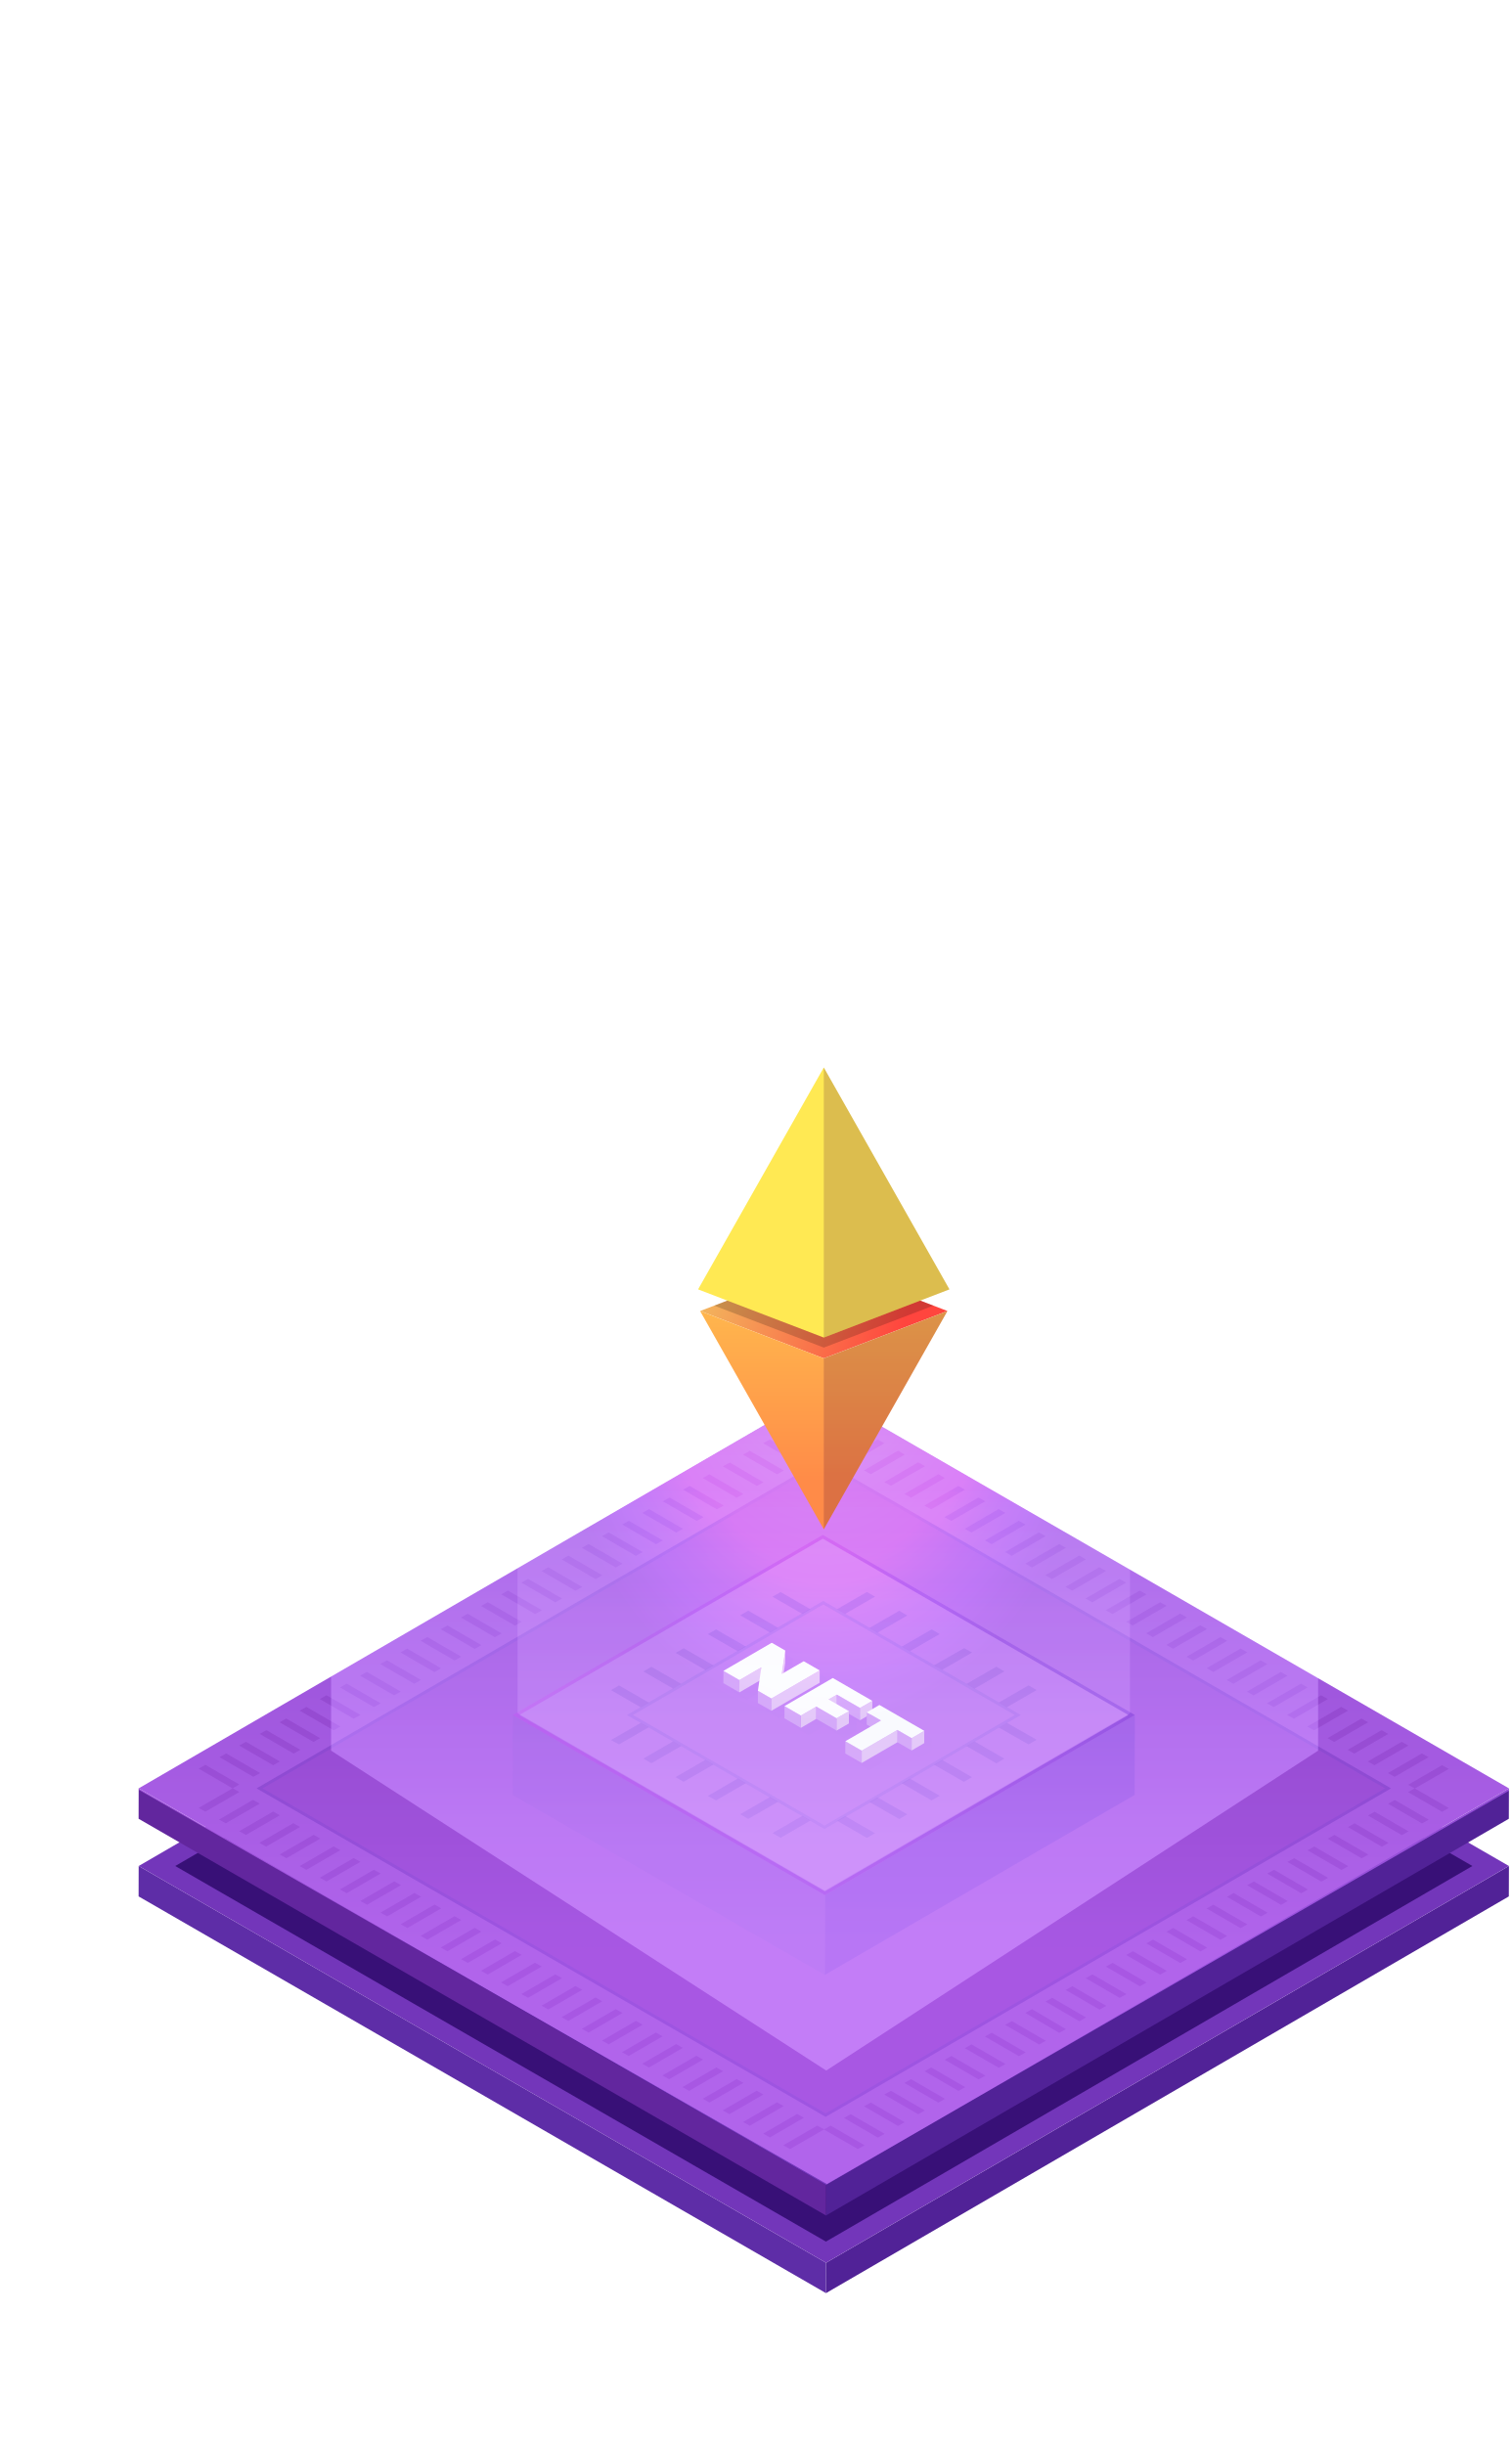
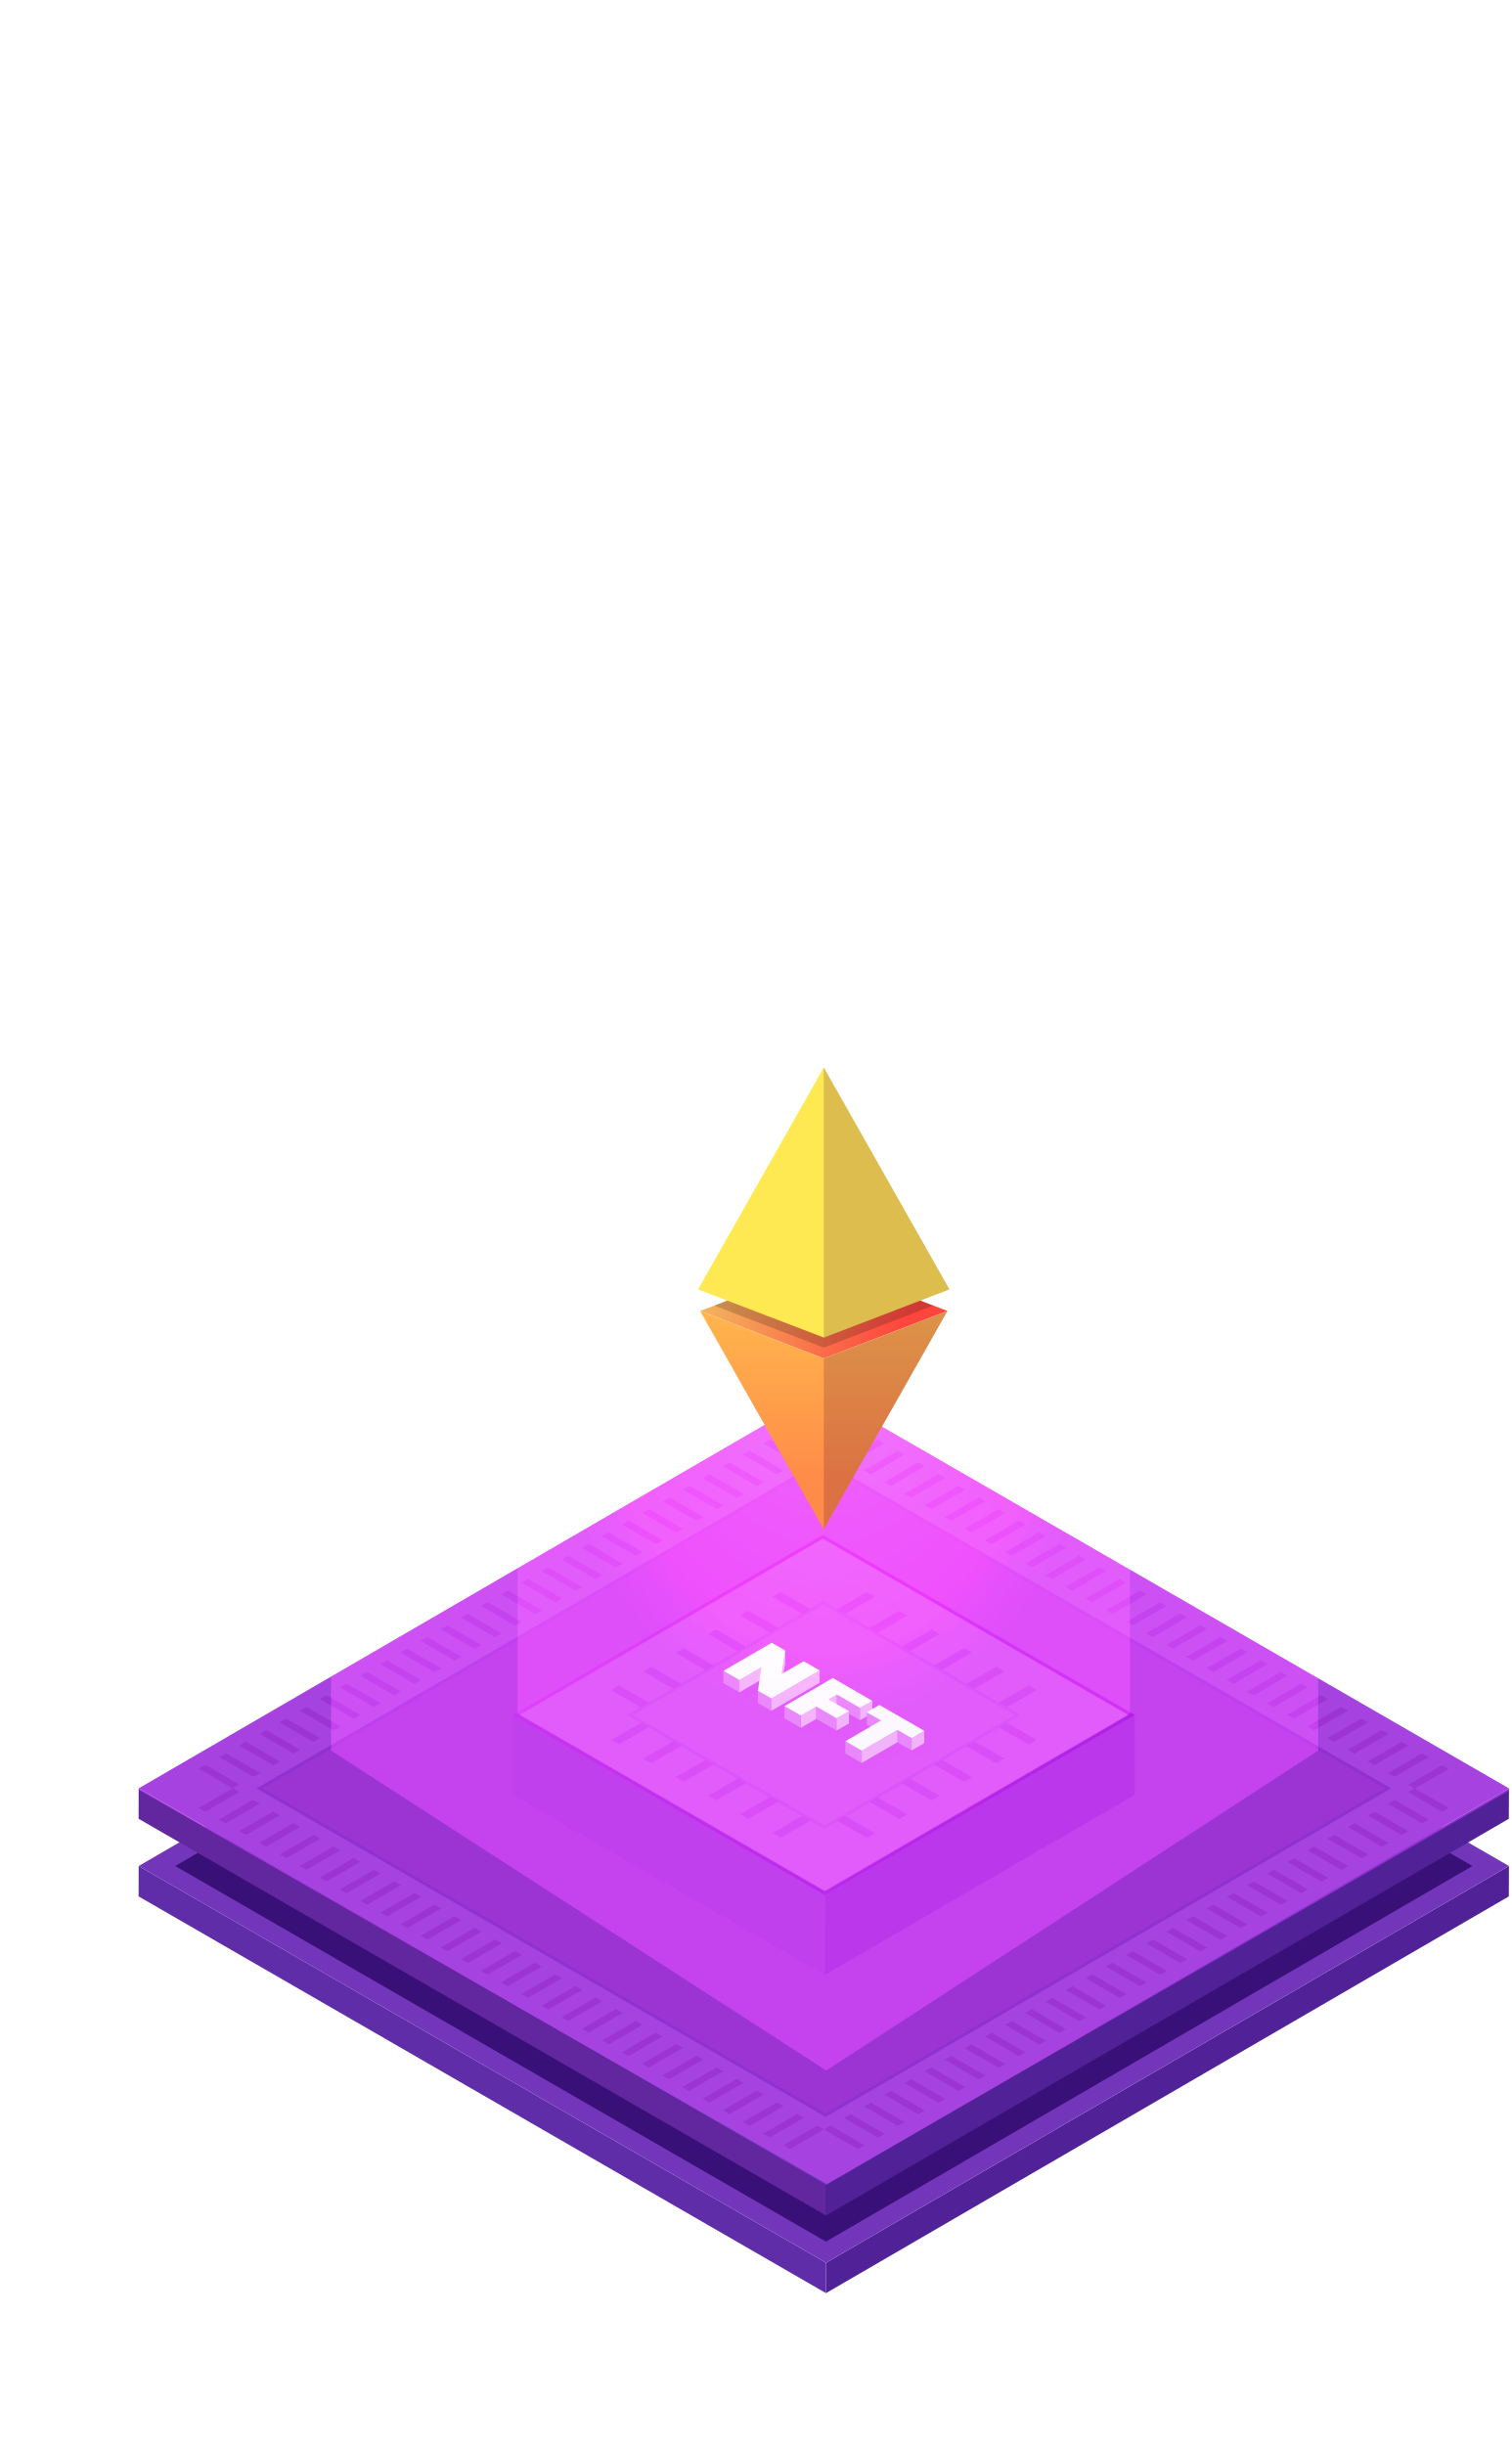
<svg xmlns="http://www.w3.org/2000/svg" width="505" height="817" viewBox="0 0 505 817" fill="none">
  <g style="mix-blend-mode:screen" opacity="0.1">
    <g style="mix-blend-mode:screen">
      <path d="M454.6 689.453L413.186 713.51L371.507 689.453L412.921 665.397L454.6 689.453Z" fill="#0071BC" />
    </g>
  </g>
  <g style="mix-blend-mode:screen" opacity="0.1">
    <g style="mix-blend-mode:screen" opacity="0.8">
-       <path d="M401.878 721.139L377.664 735.213L353.274 721.139L377.501 707.077L401.878 721.139Z" fill="#0071BC" />
-     </g>
-   </g>
-   <g style="mix-blend-mode:screen" opacity="0.1">
-     <g style="mix-blend-mode:screen">
-       <path d="M272.909 785.863L220.4 816.421L167.539 785.863L220.048 755.306L272.909 785.863Z" fill="#0071BC" />
-     </g>
-   </g>
-   <g style="mix-blend-mode:screen" opacity="0.1">
-     <g style="mix-blend-mode:screen">
-       <path d="M132.528 725.746L108.302 739.807L83.924 725.734L108.15 711.672L132.528 725.746Z" fill="#9F64EB" />
+       <path d="M401.878 721.139L377.664 735.213L353.274 721.139L377.501 707.077L401.878 721.139Z" fill="purple" />
+     </g>
+   </g>
+   <g style="mix-blend-mode:screen" opacity="0.7">
+     <g style="mix-blend-mode:screen">
+       <path d="M272.909 785.863L220.4 816.421L167.539 785.863L220.048 755.306L272.909 785.863Z" fill="purple" />
+     </g>
+   </g>
+   <g style="mix-blend-mode:screen" opacity="0.6">
+     <g style="mix-blend-mode:screen">
+       <path d="M132.528 725.746L108.302 739.807L83.924 725.734L108.15 711.672L132.528 725.746Z" fill="purple" />
    </g>
  </g>
  <g style="mix-blend-mode:screen" opacity="0.1">
    <g style="mix-blend-mode:screen">
      <path d="M102.144 570.177L51.236 599.76L0 570.177L50.908 540.607L102.144 570.177Z" fill="#0071BC" />
    </g>
  </g>
  <path d="M504.212 623.528L504.174 633.687L275.999 766.256L276.024 756.11L504.212 623.528Z" fill="#512297" />
  <path d="M276.024 756.11L275.999 766.256L46.312 633.687L46.338 623.528L276.024 756.11Z" fill="#5E2DA7" />
  <path d="M504.212 623.528L475.314 640.321L276.024 756.11L75.223 640.207L46.338 623.528L274.525 490.958L504.212 623.528Z" fill="#7336BA" />
  <path d="M491.998 623.528L464.636 639.427L275.986 749.035L85.888 639.314L58.552 623.528L274.563 498.033L491.998 623.528Z" fill="#381077" />
  <path d="M504.212 597.583L504.174 607.742L275.999 740.311L276.024 730.165L504.212 597.583Z" fill="#512297" />
  <path d="M276.024 730.165L275.999 740.311L46.312 607.742L46.338 597.583L276.024 730.165Z" fill="#62269E" />
  <path d="M504.212 597.583L276.024 730.165L46.338 597.583L274.525 465.013L504.212 597.583Z" fill="#7336BA" />
  <path d="M463.817 597.583L275.885 706.775L86.732 597.583L274.651 488.403L463.817 597.583Z" fill="#62269E" stroke="#512297" stroke-miterlimit="10" />
  <path d="M380.875 663.723L383.117 662.464L371.784 655.893L369.543 657.151L380.875 663.723ZM407.797 648.176L410.05 646.917L398.718 640.346L396.477 641.605L407.797 648.176ZM414.533 644.286L416.774 643.027L405.442 636.456L403.188 637.715L414.533 644.286ZM387.65 659.833L389.891 658.574L378.558 652.003L376.317 653.262L387.65 659.833ZM421.32 640.396L423.561 639.137L412.229 632.566L409.987 633.825L421.32 640.396ZM394.386 655.943L396.628 654.684L385.295 648.125L383.054 649.384L394.386 655.943ZM401.11 652.066L403.364 650.807L392.032 644.236L389.79 645.494L401.11 652.066ZM448.254 624.849L450.495 623.59L439.163 617.019L436.909 618.278L448.254 624.849ZM454.99 620.96L457.232 619.701L445.899 613.142L443.645 614.401L454.99 620.96ZM428.057 636.506L430.298 635.247L418.965 628.689L416.724 629.948L428.057 636.506ZM461.727 617.082L463.968 615.823L452.636 609.252L450.394 610.511L461.727 617.082ZM441.517 628.739L443.771 627.48L432.439 620.909L430.197 622.168L441.517 628.739ZM434.793 632.629L437.035 631.37L425.702 624.799L423.461 626.058L434.793 632.629ZM306.798 706.473L309.039 705.214L297.707 698.643L295.465 699.902L306.798 706.473ZM313.535 702.596L315.776 701.337L304.443 694.766L302.202 696.025L313.535 702.596ZM475.15 609.303L477.404 608.044L466.071 601.473L463.83 602.731L475.15 609.303ZM374.139 667.587L376.38 666.328L365.047 659.757L362.794 661.016L374.139 667.587ZM320.271 698.681L322.513 697.422L311.18 690.851L308.939 692.11L320.271 698.681ZM300.061 710.388L302.303 709.129L290.97 702.571L288.716 703.83L300.061 710.388ZM293.325 714.278L295.579 713.019L284.246 706.448L282.005 707.707L293.325 714.278ZM326.995 694.841L329.249 693.582L317.917 687.011L315.675 688.27L326.995 694.841ZM360.666 675.405L362.919 674.146L351.587 667.575L349.346 668.834L360.666 675.405ZM333.732 690.952L335.973 689.693L324.641 683.134L322.387 684.393L333.732 690.952ZM353.942 679.295L356.183 678.036L344.838 671.364L342.596 672.623L353.942 679.295ZM367.402 671.515L369.656 670.256L358.324 663.685L356.082 664.944L367.402 671.515ZM340.468 687.074L342.71 685.815L331.377 679.244L329.123 680.503L340.468 687.074ZM347.205 683.184L349.446 681.926L338.114 675.354L335.872 676.613L347.205 683.184ZM468.426 613.218L470.667 611.959L459.335 605.388L457.093 606.646L468.426 613.218ZM212.486 675.291L201.153 681.863L203.395 683.121L214.727 676.55L212.486 675.291ZM205.749 671.364L194.417 677.935L196.671 679.194L208.003 672.623L205.749 671.364ZM273.065 710.275L261.732 716.846L263.973 718.105L275.306 711.571L286.639 718.105L288.893 716.846L277.56 710.275L275.382 711.534L273.065 710.275ZM198.987 667.474L187.655 674.045L189.896 675.304L201.229 668.733L198.987 667.474ZM225.934 683.033L214.601 689.592L216.843 690.851L228.175 684.292L225.934 683.033ZM185.552 659.745L174.219 666.316L176.461 667.575L187.793 661.003L185.552 659.745ZM192.289 663.634L180.956 670.206L183.197 671.465L194.53 664.906L192.289 663.634ZM246.156 694.728L234.824 701.299L237.078 702.558L248.41 695.987L246.156 694.728ZM259.629 702.508L248.297 709.066L250.538 710.325L261.871 703.754L259.629 702.508ZM266.366 706.385L255.033 712.956L257.275 714.215L268.607 707.644L266.366 706.385ZM232.683 686.948L221.35 693.52L223.592 694.778L234.924 688.207L232.683 686.948ZM252.83 698.618L241.497 705.189L243.739 706.448L255.071 699.889L252.83 698.618ZM239.357 690.838L228.024 697.409L230.278 698.668L241.611 692.097L239.357 690.838ZM178.753 655.855L167.42 662.426L169.661 663.685L180.994 657.114L178.753 655.855ZM219.159 679.181L207.827 685.752L210.068 687.011L221.401 680.44L219.159 679.181ZM124.935 624.786L113.603 631.358L115.844 632.616L127.177 626.045L124.935 624.786ZM118.186 620.871L106.854 627.443L109.095 628.701L120.428 622.13L118.186 620.871ZM172.054 651.965L160.721 658.536L162.975 659.795L174.308 653.224L172.054 651.965ZM111.475 616.982L100.142 623.553L102.384 624.812L113.716 618.24L111.475 616.982ZM84.528 601.435L73.196 608.006L75.437 609.265L86.77 602.694L84.528 601.435ZM91.265 605.325L79.932 611.896L82.174 613.155L93.506 606.583L91.265 605.325ZM98.002 609.214L86.669 615.786L88.923 617.045L100.256 610.473L98.002 609.214ZM158.606 644.198L147.273 650.769L149.514 652.028L160.847 645.457L158.606 644.198ZM151.882 640.308L140.549 646.879L142.79 648.138L154.123 641.567L151.882 640.308ZM131.735 628.651L120.402 635.222L122.656 636.481L133.989 629.923L131.735 628.651ZM165.405 648.088L154.073 654.646L156.327 655.905L167.659 649.347L165.405 648.088ZM138.471 632.541L127.139 639.1L129.38 640.358L140.713 633.787L138.471 632.541ZM145.208 636.418L133.876 642.989L136.117 644.248L147.449 637.677L145.208 636.418ZM104.801 613.104L93.469 619.663L95.71 620.922L107.042 614.363L104.801 613.104ZM84.654 593.731L86.908 592.472L75.576 585.901L73.334 587.159L84.654 593.731ZM98.127 585.964L100.369 584.705L89.036 578.133L86.782 579.392L98.127 585.964ZM239.546 504.34L241.799 503.081L230.467 496.51L228.226 497.769L239.546 504.34ZM232.822 508.217L235.063 506.958L223.73 500.4L221.489 501.658L232.822 508.217ZM91.265 589.853L93.519 588.595L82.186 582.023L79.932 583.282L91.265 589.853ZM246.144 500.475L248.385 499.216L237.052 492.645L234.798 493.904L246.144 500.475ZM104.738 582.074L106.98 580.815L95.647 574.244L93.406 575.503L104.738 582.074ZM111.475 578.184L113.716 576.925L102.384 570.366L100.142 571.625L111.475 578.184ZM219.222 515.997L221.464 514.738L210.131 508.167L207.89 509.426L219.222 515.997ZM199.013 527.654L201.267 526.395L189.934 519.824L187.693 521.082L199.013 527.654ZM118.186 574.307L120.428 573.048L109.095 566.477L106.854 567.735L118.186 574.307ZM77.716 597.583L66.384 604.116L68.625 605.375L79.958 598.804L77.779 597.545L79.958 596.286L68.625 589.727L66.384 590.986L77.716 597.583ZM192.301 531.543L194.543 530.285L183.21 523.713L180.969 524.972L192.301 531.543ZM205.762 523.764L208.003 522.505L196.671 515.934L194.417 517.193L205.762 523.764ZM178.828 539.323L181.069 538.064L169.737 531.493L167.495 532.752L178.828 539.323ZM225.972 512.107L228.213 510.848L216.88 504.277L214.639 505.536L225.972 512.107ZM185.552 535.408L187.793 534.149L176.461 527.578L174.219 528.837L185.552 535.408ZM131.672 566.502L133.913 565.243L122.581 558.672L120.327 559.931L131.672 566.502ZM138.409 562.612L140.65 561.353L129.317 554.794L127.063 556.053L138.409 562.612ZM145.145 558.722L147.386 557.463L136.054 550.892L133.813 552.151L145.145 558.722ZM259.629 492.645L261.871 491.386L250.538 484.815L248.297 486.074L259.629 492.645ZM165.342 547.065L167.596 545.806L156.264 539.235L154.022 540.494L165.342 547.065ZM151.882 554.845L154.123 553.586L142.79 547.015L140.549 548.274L151.882 554.845ZM266.366 488.831L268.607 487.572L257.275 481.013L255.033 482.272L266.366 488.831ZM252.918 496.56L255.159 495.301L243.827 488.73L241.585 489.989L252.918 496.56ZM158.606 550.98L160.86 549.721L149.527 543.15L147.286 544.409L158.606 550.98ZM124.935 570.417L127.189 569.158L115.857 562.587L113.615 563.846L124.935 570.417ZM172.079 543.2L174.32 541.942L162.988 535.383L160.734 536.642L172.079 543.2ZM212.486 519.887L214.727 518.628L203.395 512.057L201.141 513.315L212.486 519.887ZM418.877 566.527L430.21 559.956L427.968 558.697L416.636 565.268L418.877 566.527ZM472.694 597.583L470.516 598.842L481.849 605.413L484.103 604.154L472.77 597.62L484.103 591.087L481.849 589.828L470.516 596.399L472.694 597.583ZM371.746 539.323L383.079 532.752L380.838 531.493L369.505 538.064L371.746 539.323ZM466.021 593.731L477.353 587.172L475.112 585.913L463.779 592.472L466.021 593.731ZM459.284 589.853L470.617 583.282L468.375 582.023L457.043 588.595L459.284 589.853ZM432.35 574.307L443.683 567.735L441.429 566.477L430.096 573.048L432.35 574.307ZM439.087 578.184L450.42 571.625L448.166 570.366L436.833 576.925L439.087 578.184ZM452.548 585.964L463.88 579.392L461.639 578.133L450.306 584.705L452.548 585.964ZM425.614 570.417L436.946 563.846L434.705 562.587L423.373 569.158L425.614 570.417ZM445.824 582.074L457.156 575.503L454.915 574.244L443.582 580.815L445.824 582.074ZM412.141 562.637L423.473 556.066L421.232 554.807L409.899 561.378L412.141 562.637ZM331.339 515.997L342.672 509.426L340.431 508.167L329.098 514.738L331.339 515.997ZM338.063 519.887L349.396 513.315L347.155 512.057L335.822 518.628L338.063 519.887ZM311.13 504.34L322.462 497.769L320.221 496.51L308.888 503.081L311.13 504.34ZM317.866 508.217L329.199 501.658L326.957 500.4L315.625 506.958L317.866 508.217ZM324.603 512.107L335.935 505.536L333.681 504.277L322.349 510.848L324.603 512.107ZM364.985 535.408L376.317 528.837L374.063 527.578L362.731 534.149L364.985 535.408ZM358.248 531.518L369.581 524.947L367.327 523.688L355.994 530.259L358.248 531.518ZM351.511 527.628L362.844 521.057L360.603 519.798L349.27 526.37L351.511 527.628ZM344.838 523.764L356.17 517.205L353.929 515.946L342.596 522.505L344.838 523.764ZM398.718 554.87L410.05 548.299L407.797 547.04L396.464 553.611L398.718 554.87ZM304.431 500.45L315.763 493.879L313.522 492.62L302.189 499.191L304.431 500.45ZM385.245 547.027L396.577 540.456L394.336 539.197L383.003 545.769L385.245 547.027ZM405.454 558.684L416.787 552.126L414.546 550.867L403.213 557.425L405.454 558.684ZM378.508 543.138L389.841 536.579L387.65 535.408L376.317 541.967L378.508 543.138ZM391.981 550.917L403.314 544.346L401.06 543.087L389.727 549.658L391.981 550.917ZM275.319 483.506L263.986 476.972L261.745 478.231L273.077 484.802L275.268 483.544L277.447 484.802L288.779 478.231L286.538 476.972L275.319 483.506ZM297.707 496.497L309.039 489.926L306.798 488.667L295.465 495.238L297.707 496.497ZM290.97 492.607L302.303 486.036L300.049 484.777L288.716 491.348L290.97 492.607ZM284.196 488.831L295.528 482.272L293.275 481.013L281.942 487.584L284.196 488.831Z" fill="#62269E" />
  <path d="M379.213 573.073L379.137 599.773L275.558 659.946L275.633 633.259L379.213 573.073Z" fill="#451A89" />
  <path d="M275.633 633.259L275.558 659.946L171.286 599.773L171.361 573.073L275.633 633.259Z" fill="#572493" />
  <path d="M379.213 573.073L275.633 633.258L171.361 573.073L274.953 512.887L379.213 573.073Z" fill="url(#paint0_linear_1_188)" />
  <path d="M173.539 573.073L274.953 514.159L377.035 573.073L275.633 632L173.539 573.073Z" fill="#7336BA" />
  <g style="mix-blend-mode:multiply">
    <path d="M210.496 573.073L275.079 535.547L340.091 573.073L275.507 610.599L210.496 573.073Z" stroke="#C3D3DD" stroke-miterlimit="10" />
  </g>
  <g style="mix-blend-mode:multiply">
    <path d="M214.122 570.505L216.83 568.944L206.857 563.191L204.162 564.752L214.122 570.505ZM289.673 614.137L292.368 612.576L282.408 606.823L279.738 608.421L289.673 614.137ZM300.477 607.842L303.171 606.281L293.211 600.579L290.542 602.127L300.477 607.842ZM311.28 601.611L313.975 600.05L304.015 594.297L301.308 595.858L311.28 601.611ZM224.888 564.223L227.596 562.662L217.661 556.96L214.966 558.521L224.888 564.223ZM228.427 595.38L238.399 589.614L235.692 588.066L225.732 593.819L228.427 595.38ZM260.838 614.086L270.811 608.333L268.103 606.772L258.143 612.525L260.838 614.086ZM250.034 607.792L260.007 602.039L257.3 600.478L247.339 606.231L250.034 607.792ZM217.661 589.186L227.633 583.433L224.926 581.872L214.966 587.625L217.661 589.186ZM206.857 582.892L216.83 577.139L214.122 575.691L204.162 581.444L206.857 582.892ZM239.268 601.598L249.241 595.846L246.534 594.285L236.548 600.1L239.268 601.598ZM235.73 558.067L238.437 556.519L228.464 550.766L225.77 552.315L235.73 558.067ZM332.926 589.224L335.62 587.663L325.66 581.91L322.953 583.471L332.926 589.224ZM304.053 551.773L314.013 546.02L311.318 544.459L301.346 550.212L304.053 551.773ZM325.66 564.248L335.62 558.495L332.926 556.935L322.953 562.687L325.66 564.248ZM314.856 557.954L324.817 552.201L322.172 550.728L312.099 556.481L314.856 557.954ZM293.211 545.567L303.171 539.814L300.477 538.253L290.504 544.006L293.211 545.567ZM282.408 539.273L292.368 533.52L289.673 531.959L279.7 537.724L282.408 539.273ZM343.692 582.905L346.386 581.344L336.464 575.691L333.757 577.252L343.692 582.905ZM257.3 545.517L260.007 543.956L250.034 538.203L247.339 539.764L257.3 545.517ZM246.534 551.773L249.241 550.212L239.268 544.459L236.548 546.045L246.534 551.773ZM322.084 595.405L324.779 593.844L314.819 588.091L312.099 589.677L322.084 595.405ZM268.103 539.298L270.811 537.75L260.838 531.984L258.143 533.545L268.103 539.298ZM336.426 570.48L346.386 564.727L343.692 563.166L333.719 568.919L336.426 570.48Z" fill="#B1B1B1" />
  </g>
  <g style="mix-blend-mode:multiply" opacity="0.15">
    <g style="mix-blend-mode:multiply" opacity="0.15">
      <path d="M264.905 554.052L264.893 558.156L263.734 565.986L263.747 561.882L264.905 554.052Z" fill="black" />
    </g>
    <g style="mix-blend-mode:multiply" opacity="0.15">
      <path d="M256.922 559.654V563.757L249.581 568.025L249.594 563.921L256.922 559.654Z" fill="black" />
    </g>
    <g style="mix-blend-mode:multiply" opacity="0.15">
      <path d="M249.594 563.921L249.581 568.025L244.242 564.941L244.255 560.837L249.594 563.921Z" fill="black" />
    </g>
    <g style="mix-blend-mode:multiply" opacity="0.15">
      <path d="M260.272 570.077L260.259 574.181L255.764 571.587L255.776 567.484L260.272 570.077Z" fill="black" />
    </g>
    <g style="mix-blend-mode:multiply" opacity="0.15">
      <path d="M276.414 560.698L276.402 564.802L260.259 574.181L260.272 570.077L276.414 560.698Z" fill="black" />
    </g>
    <g style="mix-blend-mode:multiply" opacity="0.15">
      <path d="M276.414 560.698L260.272 570.077L255.776 567.484L256.922 559.654L249.594 563.921L244.255 560.837L260.397 551.458L264.905 554.052L263.747 561.882L271.075 557.627L276.414 560.698Z" fill="black" />
    </g>
    <g style="mix-blend-mode:multiply" opacity="0.15">
      <path d="M282.169 568.78V572.884L279.386 574.495L279.398 570.392L282.169 568.78Z" fill="black" />
    </g>
    <g style="mix-blend-mode:multiply" opacity="0.15">
      <path d="M289.9 573.237L289.887 577.34L282.168 572.884V568.78L289.9 573.237Z" fill="black" />
    </g>
    <g style="mix-blend-mode:multiply" opacity="0.15">
-       <path d="M294.005 570.857L293.992 574.961L289.887 577.341L289.9 573.237L294.005 570.857Z" fill="black" />
-     </g>
-     <g style="mix-blend-mode:multiply" opacity="0.15">
-       <path d="M275.293 572.783L275.281 576.875L270.131 579.883V575.78L275.293 572.783Z" fill="black" />
+       <path d="M294.005 570.857L293.992 574.961L289.887 577.341L289.9 573.237L294.005 570.857Z" fill="#9a1ae9" />
+     </g>
+     <g style="mix-blend-mode:multiply" opacity="0.15">
+       <path d="M275.293 572.783L275.281 576.875L270.131 579.883V575.78L275.293 572.783Z" fill="#9a1ae9" />
    </g>
    <g style="mix-blend-mode:multiply" opacity="0.15">
      <path d="M270.131 575.779V579.883L264.641 576.711L264.653 572.607L270.131 575.779Z" fill="black" />
    </g>
    <g style="mix-blend-mode:multiply" opacity="0.15">
      <path d="M282.068 576.686V580.79L275.281 576.875L275.294 572.783L282.068 576.686Z" fill="black" />
    </g>
    <g style="mix-blend-mode:multiply" opacity="0.15">
      <path d="M286.185 574.307L286.173 578.411L282.068 580.79V576.686L286.185 574.307Z" fill="black" />
    </g>
    <g style="mix-blend-mode:multiply" opacity="0.15">
      <path d="M294.005 570.857L289.9 573.237L282.168 568.78L279.398 570.392L286.185 574.307L282.068 576.686L275.293 572.783L270.131 575.779L264.653 572.607L280.796 563.229L294.005 570.857Z" fill="black" />
    </g>
    <g style="mix-blend-mode:multiply" opacity="0.15">
      <path d="M296.913 577.429L296.901 581.532L292.141 578.788L292.154 574.684L296.913 577.429Z" fill="black" />
    </g>
    <g style="mix-blend-mode:multiply" opacity="0.15">
      <path d="M307.151 583.333L307.138 587.436L302.378 584.692L302.391 580.588L307.151 583.333Z" fill="black" />
    </g>
    <g style="mix-blend-mode:multiply" opacity="0.15">
      <path d="M311.369 580.878L311.356 584.982L307.138 587.437L307.151 583.333L311.369 580.878Z" fill="black" />
    </g>
    <g style="mix-blend-mode:multiply" opacity="0.15">
      <path d="M290.467 587.512L290.454 591.616L284.977 588.456L284.989 584.352L290.467 587.512Z" fill="black" />
    </g>
    <g style="mix-blend-mode:multiply" opacity="0.15">
      <path d="M302.391 580.588L302.378 584.692L290.454 591.616L290.466 587.512L302.391 580.588Z" fill="black" />
    </g>
    <g style="mix-blend-mode:multiply" opacity="0.15">
      <path d="M311.369 580.878L307.151 583.333L302.391 580.588L290.467 587.512L284.989 584.352L296.914 577.429L292.154 574.684L296.372 572.229L311.369 580.878Z" fill="black" />
    </g>
  </g>
  <path d="M262.387 551.534L262.374 555.638L261.216 563.468L261.228 559.364L262.387 551.534Z" fill="#BAA2C2" />
  <path d="M254.404 557.136V561.24L247.062 565.507L247.075 561.403L254.404 557.136Z" fill="#BAA2C2" />
  <path d="M247.075 561.403L247.063 565.507L241.724 562.423L241.736 558.319L247.075 561.403Z" fill="#966BC7" />
  <path d="M257.753 567.56L257.74 571.663L253.245 569.07L253.258 564.966L257.753 567.56Z" fill="#966BC7" />
  <path d="M273.896 558.181L273.883 562.285L257.741 571.663L257.753 567.559L273.896 558.181Z" fill="#BAA2C2" />
  <path d="M273.896 558.181L257.753 567.559L253.258 564.966L254.404 557.136L247.075 561.404L241.736 558.319L257.879 548.941L262.387 551.534L261.228 559.364L268.557 555.109L273.896 558.181Z" fill="#F0F5F7" />
  <path d="M279.65 566.263V570.367L276.867 571.978L276.88 567.874L279.65 566.263Z" fill="#BAA2C2" />
  <path d="M287.381 570.719L287.369 574.823L279.65 570.367V566.263L287.381 570.719Z" fill="#966BC7" />
  <path d="M291.486 568.34L291.474 572.444L287.369 574.823L287.381 570.719L291.486 568.34Z" fill="#BAA2C2" />
  <path d="M272.775 570.266L272.763 574.357L267.613 577.366V573.262L272.775 570.266Z" fill="#BAA2C2" />
  <path d="M267.612 573.262V577.366L262.122 574.193L262.135 570.09L267.612 573.262Z" fill="#966BC7" />
  <path d="M279.549 574.168V578.272L272.762 574.357L272.775 570.266L279.549 574.168Z" fill="#966BC7" />
  <path d="M283.667 571.789L283.654 575.893L279.549 578.272V574.168L283.667 571.789Z" fill="#BAA2C2" />
  <path d="M291.486 568.34L287.381 570.719L279.65 566.263L276.88 567.874L283.667 571.789L279.549 574.168L272.775 570.266L267.612 573.262L262.135 570.09L278.278 560.711L291.486 568.34Z" fill="#F0F5F7" />
  <path d="M294.395 574.911L294.383 579.015L289.623 576.27L289.636 572.167L294.395 574.911Z" fill="#966BC7" />
  <path d="M304.632 580.815L304.62 584.919L299.86 582.174L299.873 578.071L304.632 580.815Z" fill="#966BC7" />
  <path d="M308.851 578.36L308.838 582.464L304.62 584.919L304.632 580.815L308.851 578.36Z" fill="#BAA2C2" />
  <path d="M287.948 584.994L287.936 589.098L282.458 585.938L282.471 581.834L287.948 584.994Z" fill="#966BC7" />
  <path d="M299.873 578.071L299.86 582.174L287.936 589.098L287.948 584.994L299.873 578.071Z" fill="#BAA2C2" />
  <path d="M308.851 578.36L304.632 580.815L299.873 578.071L287.948 584.994L282.471 581.835L294.395 574.911L289.636 572.167L293.854 569.712L308.851 578.36Z" fill="#F0F5F7" />
  <path style="mix-blend-mode:color-dodge" opacity="0.5" d="M387.75 464.913C393.195 464.913 397.61 460.5 397.61 455.056C397.61 449.612 393.195 445.199 387.75 445.199C382.305 445.199 377.891 449.612 377.891 455.056C377.891 460.5 382.305 464.913 387.75 464.913Z" fill="url(#paint1_radial_1_188)" />
  <path style="mix-blend-mode:color-dodge" opacity="0.5" d="M201.997 370.335C207.442 370.335 211.856 365.922 211.856 360.479C211.856 355.035 207.442 350.622 201.997 350.622C196.552 350.622 192.137 355.035 192.137 360.479C192.137 365.922 196.552 370.335 201.997 370.335Z" fill="url(#paint2_radial_1_188)" />
  <path style="mix-blend-mode:color-dodge" opacity="0.5" d="M367.805 419.342C367.808 420.319 367.52 421.275 366.978 422.089C366.437 422.902 365.666 423.536 364.764 423.911C363.861 424.287 362.868 424.385 361.909 424.195C360.951 424.005 360.07 423.535 359.379 422.844C358.688 422.153 358.217 421.273 358.027 420.314C357.837 419.356 357.936 418.363 358.311 417.461C358.686 416.558 359.321 415.788 360.135 415.247C360.948 414.705 361.904 414.418 362.882 414.42C364.187 414.42 365.44 414.939 366.363 415.862C367.286 416.785 367.805 418.037 367.805 419.342Z" fill="url(#paint3_radial_1_188)" />
  <path style="mix-blend-mode:color-dodge" opacity="0.5" d="M210.71 526.596C210.713 527.573 210.425 528.529 209.884 529.343C209.342 530.156 208.572 530.791 207.669 531.166C206.767 531.541 205.773 531.64 204.814 531.45C203.856 531.26 202.975 530.789 202.284 530.098C201.593 529.408 201.123 528.527 200.933 527.569C200.743 526.61 200.841 525.617 201.217 524.715C201.592 523.813 202.226 523.042 203.04 522.501C203.854 521.959 204.81 521.672 205.787 521.674C207.092 521.678 208.342 522.197 209.265 523.12C210.187 524.042 210.707 525.292 210.71 526.596Z" fill="url(#paint4_radial_1_188)" />
  <path style="mix-blend-mode:color-dodge" opacity="0.5" d="M317.048 355.808C317.045 356.781 316.754 357.731 316.212 358.539C315.669 359.347 314.9 359.976 314 360.346C313.1 360.717 312.11 360.813 311.156 360.621C310.202 360.43 309.326 359.96 308.639 359.271C307.951 358.583 307.484 357.705 307.295 356.751C307.106 355.797 307.204 354.808 307.577 353.909C307.95 353.01 308.581 352.242 309.39 351.702C310.2 351.162 311.151 350.873 312.124 350.873C312.772 350.873 313.413 351.001 314.011 351.249C314.609 351.497 315.153 351.861 315.61 352.319C316.067 352.778 316.43 353.322 316.677 353.921C316.923 354.519 317.049 355.161 317.048 355.808Z" fill="url(#paint5_radial_1_188)" />
  <path style="mix-blend-mode:color-dodge" opacity="0.5" d="M155.961 426.732C155.964 427.709 155.676 428.665 155.135 429.478C154.593 430.291 153.822 430.926 152.92 431.301C152.018 431.676 151.024 431.775 150.065 431.585C149.107 431.395 148.226 430.924 147.535 430.234C146.844 429.543 146.374 428.662 146.184 427.704C145.993 426.745 146.092 425.752 146.467 424.85C146.843 423.948 147.477 423.177 148.291 422.636C149.104 422.095 150.061 421.807 151.038 421.81C152.344 421.81 153.596 422.328 154.519 423.251C155.442 424.174 155.961 425.426 155.961 426.732Z" fill="url(#paint6_radial_1_188)" />
  <path style="mix-blend-mode:color-dodge" opacity="0.5" d="M364.984 450.549C364.984 451.087 364.825 451.613 364.526 452.06C364.227 452.507 363.802 452.856 363.305 453.061C362.808 453.267 362.262 453.321 361.734 453.216C361.206 453.111 360.722 452.852 360.341 452.472C359.961 452.092 359.702 451.607 359.597 451.08C359.492 450.552 359.546 450.005 359.752 449.509C359.958 449.012 360.306 448.587 360.753 448.288C361.201 447.99 361.727 447.83 362.265 447.83C362.986 447.83 363.678 448.117 364.188 448.627C364.698 449.136 364.984 449.828 364.984 450.549Z" fill="url(#paint7_radial_1_188)" />
  <path style="mix-blend-mode:color-dodge" opacity="0.5" d="M241.497 422.716C241.497 423.251 241.338 423.774 241.041 424.219C240.743 424.665 240.321 425.011 239.826 425.216C239.331 425.421 238.787 425.475 238.262 425.37C237.737 425.266 237.254 425.008 236.876 424.63C236.497 424.251 236.239 423.769 236.135 423.244C236.03 422.719 236.084 422.175 236.289 421.68C236.494 421.186 236.841 420.763 237.286 420.465C237.731 420.168 238.254 420.009 238.79 420.009C239.508 420.009 240.196 420.294 240.704 420.802C241.212 421.31 241.497 421.998 241.497 422.716Z" fill="url(#paint8_radial_1_188)" />
  <path style="mix-blend-mode:color-dodge" opacity="0.5" d="M205.283 465.077C205.288 465.612 205.134 466.136 204.841 466.584C204.548 467.032 204.128 467.383 203.635 467.592C203.142 467.802 202.599 467.86 202.073 467.761C201.547 467.661 201.062 467.408 200.68 467.033C200.298 466.658 200.035 466.178 199.926 465.654C199.817 465.13 199.865 464.586 200.065 464.089C200.266 463.593 200.609 463.167 201.051 462.865C201.493 462.564 202.015 462.4 202.551 462.395C202.906 462.392 203.259 462.459 203.589 462.591C203.918 462.724 204.219 462.921 204.472 463.17C204.726 463.419 204.928 463.716 205.067 464.043C205.207 464.37 205.28 464.721 205.283 465.077Z" fill="url(#paint9_radial_1_188)" />
  <path style="mix-blend-mode:color-dodge" opacity="0.5" d="M346.449 518.766C346.449 519.301 346.29 519.825 345.993 520.27C345.695 520.715 345.273 521.062 344.778 521.267C344.283 521.471 343.739 521.525 343.214 521.421C342.689 521.316 342.206 521.058 341.828 520.68C341.449 520.301 341.191 519.819 341.087 519.294C340.982 518.769 341.036 518.225 341.241 517.73C341.446 517.236 341.793 516.813 342.238 516.516C342.683 516.218 343.207 516.06 343.742 516.06C344.46 516.06 345.149 516.345 345.656 516.852C346.164 517.36 346.449 518.048 346.449 518.766Z" fill="url(#paint10_radial_1_188)" />
  <path style="mix-blend-mode:color-dodge" opacity="0.5" d="M417.87 473.725C417.87 474.26 417.711 474.783 417.413 475.228C417.116 475.673 416.693 476.02 416.198 476.225C415.704 476.43 415.159 476.483 414.634 476.379C414.109 476.275 413.627 476.017 413.248 475.638C412.87 475.26 412.612 474.778 412.507 474.253C412.403 473.728 412.456 473.183 412.661 472.689C412.866 472.194 413.213 471.772 413.658 471.474C414.104 471.177 414.627 471.018 415.162 471.018C415.88 471.018 416.569 471.303 417.077 471.811C417.584 472.318 417.87 473.007 417.87 473.725Z" fill="url(#paint11_radial_1_188)" />
  <path style="mix-blend-mode:color-dodge" opacity="0.5" d="M187.793 463.654C187.791 464.188 187.63 464.71 187.331 465.154C187.032 465.597 186.608 465.942 186.113 466.145C185.619 466.348 185.075 466.4 184.55 466.294C184.026 466.188 183.545 465.929 183.167 465.55C182.79 465.171 182.533 464.689 182.43 464.164C182.327 463.64 182.381 463.096 182.586 462.602C182.791 462.109 183.138 461.687 183.583 461.39C184.028 461.093 184.551 460.935 185.086 460.935C185.443 460.935 185.796 461.005 186.125 461.142C186.454 461.279 186.753 461.479 187.005 461.732C187.256 461.984 187.456 462.284 187.591 462.614C187.726 462.944 187.795 463.297 187.793 463.654Z" fill="url(#paint12_radial_1_188)" />
  <path style="mix-blend-mode:color-dodge" opacity="0.5" d="M107.974 513.353C107.974 513.888 107.815 514.412 107.518 514.857C107.22 515.302 106.798 515.649 106.303 515.854C105.808 516.058 105.264 516.112 104.739 516.008C104.214 515.903 103.731 515.645 103.353 515.267C102.974 514.888 102.716 514.406 102.612 513.881C102.507 513.356 102.561 512.812 102.766 512.317C102.971 511.823 103.318 511.4 103.763 511.103C104.208 510.805 104.732 510.646 105.267 510.646C105.985 510.646 106.674 510.932 107.181 511.439C107.689 511.947 107.974 512.635 107.974 513.353Z" fill="url(#paint13_radial_1_188)" />
-   <path style="mix-blend-mode:screen" opacity="0.8" d="M46.363 -144.767V598.073L276.293 729.807L504.724 598.073V-144.767H46.363Z" fill="url(#paint14_linear_1_188)" />
-   <path style="mix-blend-mode:screen" opacity="0.8" d="M110.639 -144.767V584.984L276.085 691.874L440.448 584.984V-144.767H110.639Z" fill="url(#paint15_linear_1_188)" />
-   <path style="mix-blend-mode:screen" opacity="0.8" d="M172.948 -145V572.481L275.596 631.735L377.576 572.494V-145H172.948Z" fill="url(#paint16_linear_1_188)" />
+   <path style="mix-blend-mode:screen" opacity="0.6" d="M46.363 -144.767V598.073L276.293 729.807L504.724 598.073V-144.767H46.363Z" fill="#9a1ae9" />
+   <path style="mix-blend-mode:screen" opacity="0.7" d="M110.639 -144.767V584.984L276.085 691.874L440.448 584.984V-144.767H110.639Z" fill="#9a1ae9" />
+   <path style="mix-blend-mode:screen" opacity="0.7" d="M172.948 -145V572.481L275.596 631.735L377.576 572.494V-145H172.948Z" fill="#9a1ae9" />
  <path style="mix-blend-mode:color-dodge" opacity="0.5" d="M275.986 574.433C328.212 574.433 370.55 513.676 370.55 438.729C370.55 363.781 328.212 303.025 275.986 303.025C223.76 303.025 181.422 363.781 181.422 438.729C181.422 513.676 223.76 574.433 275.986 574.433Z" fill="url(#paint17_radial_1_188)" />
  <path d="M233.955 438.074L275.268 422.238L316.582 438.074L275.268 453.898L233.955 438.074Z" fill="url(#paint18_linear_1_188)" />
  <g style="mix-blend-mode:multiply">
    <path d="M238.651 436.274L275.268 450.297L311.885 436.274L275.268 422.238L238.651 436.274Z" fill="#D1D3D4" />
  </g>
  <path d="M316.582 438.086L275.268 511.024L233.942 438.086L275.268 453.898L316.582 438.086Z" fill="url(#paint19_linear_1_188)" />
  <path d="M317.262 430.848L275.268 446.949L233.262 430.848L275.268 356.702L317.262 430.848Z" fill="url(#paint20_linear_1_188)" />
  <g style="mix-blend-mode:multiply">
    <path d="M275.268 453.898L316.582 438.086L275.268 511.024V453.898Z" fill="#DCCFEF" />
  </g>
  <g style="mix-blend-mode:multiply">
    <path d="M317.262 430.848L275.268 446.949V356.702L317.262 430.848Z" fill="#DCCFEF" />
  </g>
  <defs>
    <linearGradient id="paint0_linear_1_188" x1="171.361" y1="573.073" x2="379.213" y2="573.073" gradientUnits="userSpaceOnUse">
      <stop stop-color="#7014AF" />
      <stop offset="1" stop-color="#290060" />
    </linearGradient>
    <radialGradient id="paint1_radial_1_188" cx="0" cy="0" r="1" gradientUnits="userSpaceOnUse" gradientTransform="translate(387.75 455.056) scale(9.85935 9.85684)">
      <stop stop-color="#E8C9F7" />
      <stop offset="1" />
    </radialGradient>
    <radialGradient id="paint2_radial_1_188" cx="0" cy="0" r="1" gradientUnits="userSpaceOnUse" gradientTransform="translate(3355.41 3032.45) scale(154.397 154.357)">
      <stop stop-color="#E8C9F7" />
      <stop offset="1" />
    </radialGradient>
    <radialGradient id="paint3_radial_1_188" cx="0" cy="0" r="1" gradientUnits="userSpaceOnUse" gradientTransform="translate(3628.8 2218.53) scale(38.5993 38.5891)">
      <stop stop-color="#E8C9F7" />
      <stop offset="1" />
    </radialGradient>
    <radialGradient id="paint4_radial_1_188" cx="0" cy="0" r="1" gradientUnits="userSpaceOnUse" gradientTransform="translate(2240.08 3167.07) scale(38.5992 38.5894)">
      <stop stop-color="#E8C9F7" />
      <stop offset="1" />
    </radialGradient>
    <radialGradient id="paint5_radial_1_188" cx="0" cy="0" r="1" gradientUnits="userSpaceOnUse" gradientTransform="translate(3172.8 1653.55) scale(38.5007 38.4908)">
      <stop stop-color="#E8C9F7" />
      <stop offset="1" />
    </radialGradient>
    <radialGradient id="paint6_radial_1_188" cx="0" cy="0" r="1" gradientUnits="userSpaceOnUse" gradientTransform="translate(1755.9 2283.86) scale(38.5992 38.5891)">
      <stop stop-color="#E8C9F7" />
      <stop offset="1" />
    </radialGradient>
    <radialGradient id="paint7_radial_1_188" cx="0" cy="0" r="1" gradientUnits="userSpaceOnUse" gradientTransform="translate(2158.98 1576.76) scale(11.6953 11.6923)">
      <stop stop-color="#E8C9F7" />
      <stop offset="1" />
    </radialGradient>
    <radialGradient id="paint8_radial_1_188" cx="0" cy="0" r="1" gradientUnits="userSpaceOnUse" gradientTransform="translate(1496.46 1424.02) scale(11.6411 11.6381)">
      <stop stop-color="#E8C9F7" />
      <stop offset="1" />
    </radialGradient>
    <radialGradient id="paint9_radial_1_188" cx="0" cy="0" r="1" gradientUnits="userSpaceOnUse" gradientTransform="translate(1304.52 1648.57) scale(11.6411 11.6381)">
      <stop stop-color="#E8C9F7" />
      <stop offset="1" />
    </radialGradient>
    <radialGradient id="paint10_radial_1_188" cx="0" cy="0" r="1" gradientUnits="userSpaceOnUse" gradientTransform="translate(2052.71 1933.1) scale(11.6411 11.6381)">
      <stop stop-color="#E8C9F7" />
      <stop offset="1" />
    </radialGradient>
    <radialGradient id="paint11_radial_1_188" cx="0" cy="0" r="1" gradientUnits="userSpaceOnUse" gradientTransform="translate(2431.34 1694.25) scale(11.6411 11.6379)">
      <stop stop-color="#E8C9F7" />
      <stop offset="1" />
    </radialGradient>
    <radialGradient id="paint12_radial_1_188" cx="0" cy="0" r="1" gradientUnits="userSpaceOnUse" gradientTransform="translate(1211.83 1640.76) scale(11.6411 11.638)">
      <stop stop-color="#E8C9F7" />
      <stop offset="1" />
    </radialGradient>
    <radialGradient id="paint13_radial_1_188" cx="0" cy="0" r="1" gradientUnits="userSpaceOnUse" gradientTransform="translate(788.788 1904.41) scale(11.6411 11.6381)">
      <stop stop-color="#E8C9F7" />
      <stop offset="1" />
    </radialGradient>
    <linearGradient id="paint14_linear_1_188" x1="275.537" y1="651.632" x2="275.537" y2="208.5" gradientUnits="userSpaceOnUse">
      <stop stop-color="#8D49E4" />
      <stop offset="1" stop-opacity="0.5" />
    </linearGradient>
    <linearGradient id="paint15_linear_1_188" x1="275.539" y1="617.089" x2="275.539" y2="144.5" gradientUnits="userSpaceOnUse">
      <stop stop-color="#6449E4" />
      <stop offset="1" stop-opacity="0.5" />
    </linearGradient>
    <linearGradient id="paint16_linear_1_188" x1="275.259" y1="562.305" x2="275.259" y2="125" gradientUnits="userSpaceOnUse">
      <stop stop-color="#6449E4" stop-opacity="0.5" />
      <stop offset="1" stop-opacity="0.4" />
    </linearGradient>
    <radialGradient id="paint17_radial_1_188" cx="0" cy="0" r="1" gradientUnits="userSpaceOnUse" gradientTransform="translate(275.998 439.785) scale(94.5641 136.137)">
      <stop stop-color="#FF7EA7" />
      <stop offset="0.28" stop-color="#A9536E" />
      <stop offset="0.54" stop-color="#60303F" />
      <stop offset="0.75" stop-color="#2C161D" />
      <stop offset="0.91" stop-color="#0C0608" />
      <stop offset="1" />
    </radialGradient>
    <linearGradient id="paint18_linear_1_188" x1="222.043" y1="422.2" x2="301.116" y2="445.789" gradientUnits="userSpaceOnUse">
      <stop stop-color="#EFCF64" />
      <stop offset="1" stop-color="#FF453E" />
    </linearGradient>
    <linearGradient id="paint19_linear_1_188" x1="275.256" y1="368.711" x2="275.256" y2="495.251" gradientUnits="userSpaceOnUse">
      <stop stop-color="#FFE953" />
      <stop offset="1" stop-color="#FF8B48" />
    </linearGradient>
    <linearGradient id="paint20_linear_1_188" x1="18595.6" y1="13224.1" x2="18595.6" y2="22295.7" gradientUnits="userSpaceOnUse">
      <stop stop-color="#FFE953" />
      <stop offset="1" stop-color="#FF8B48" />
    </linearGradient>
  </defs>
</svg>
